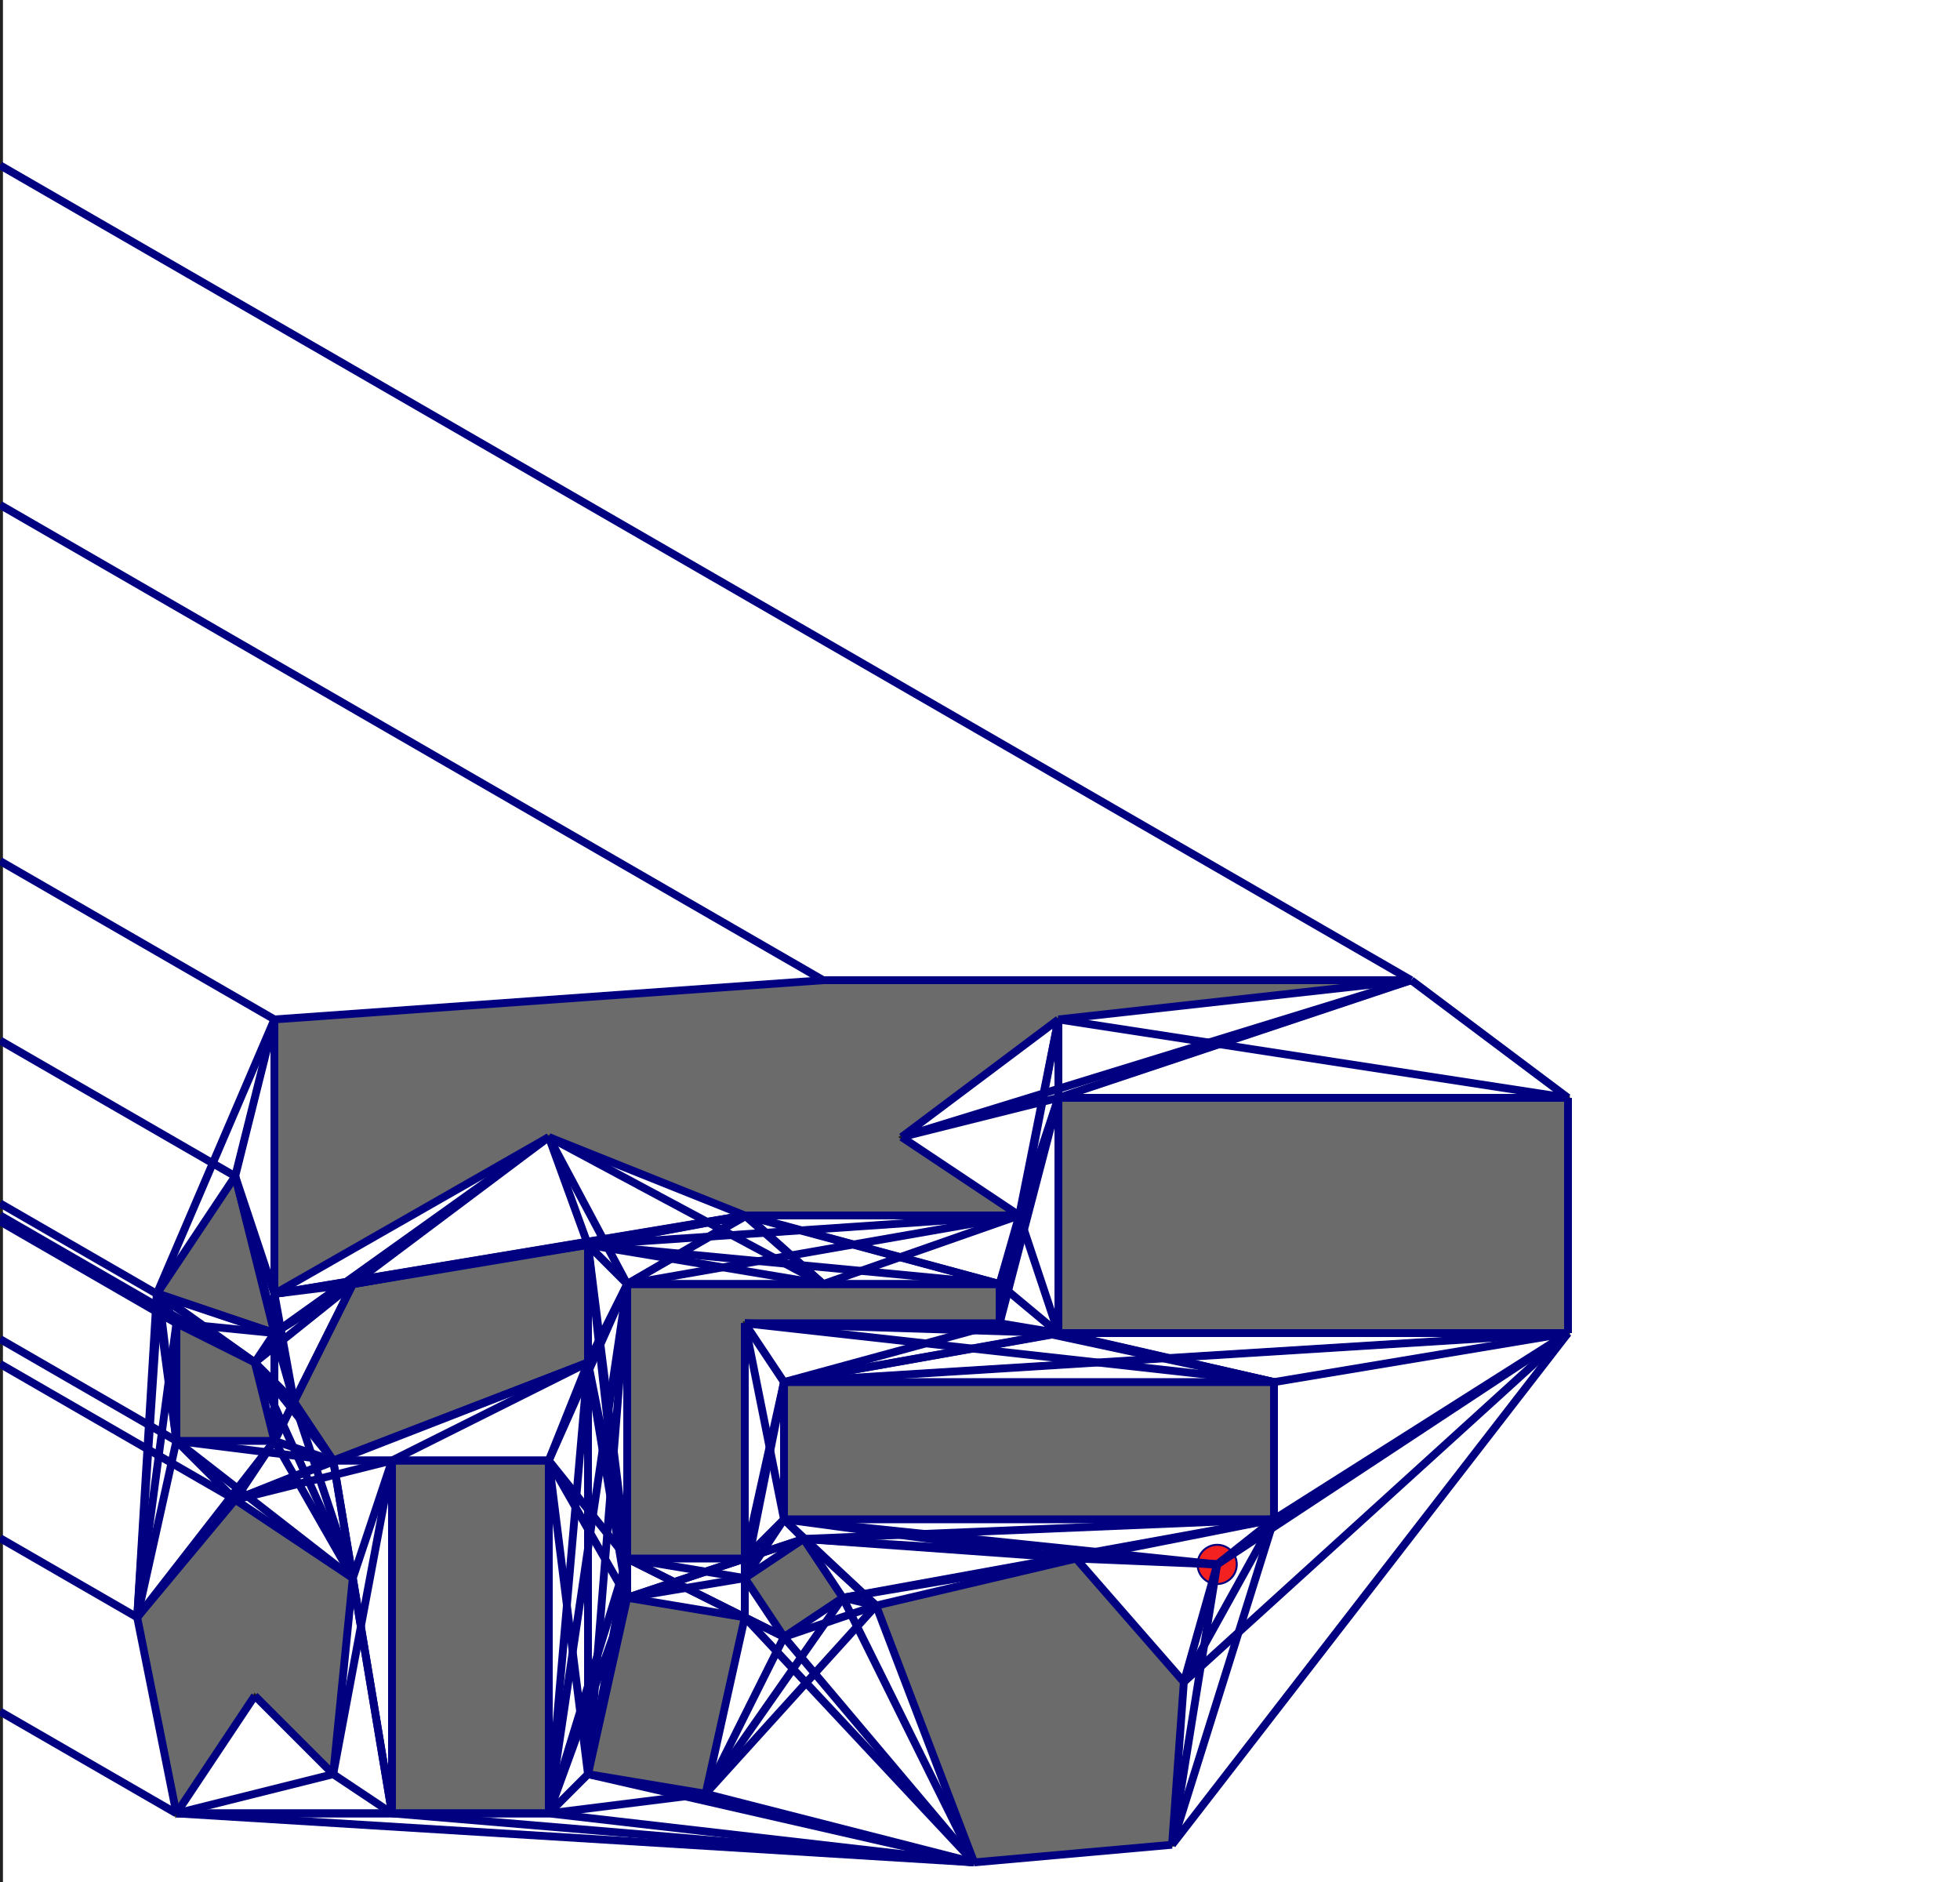
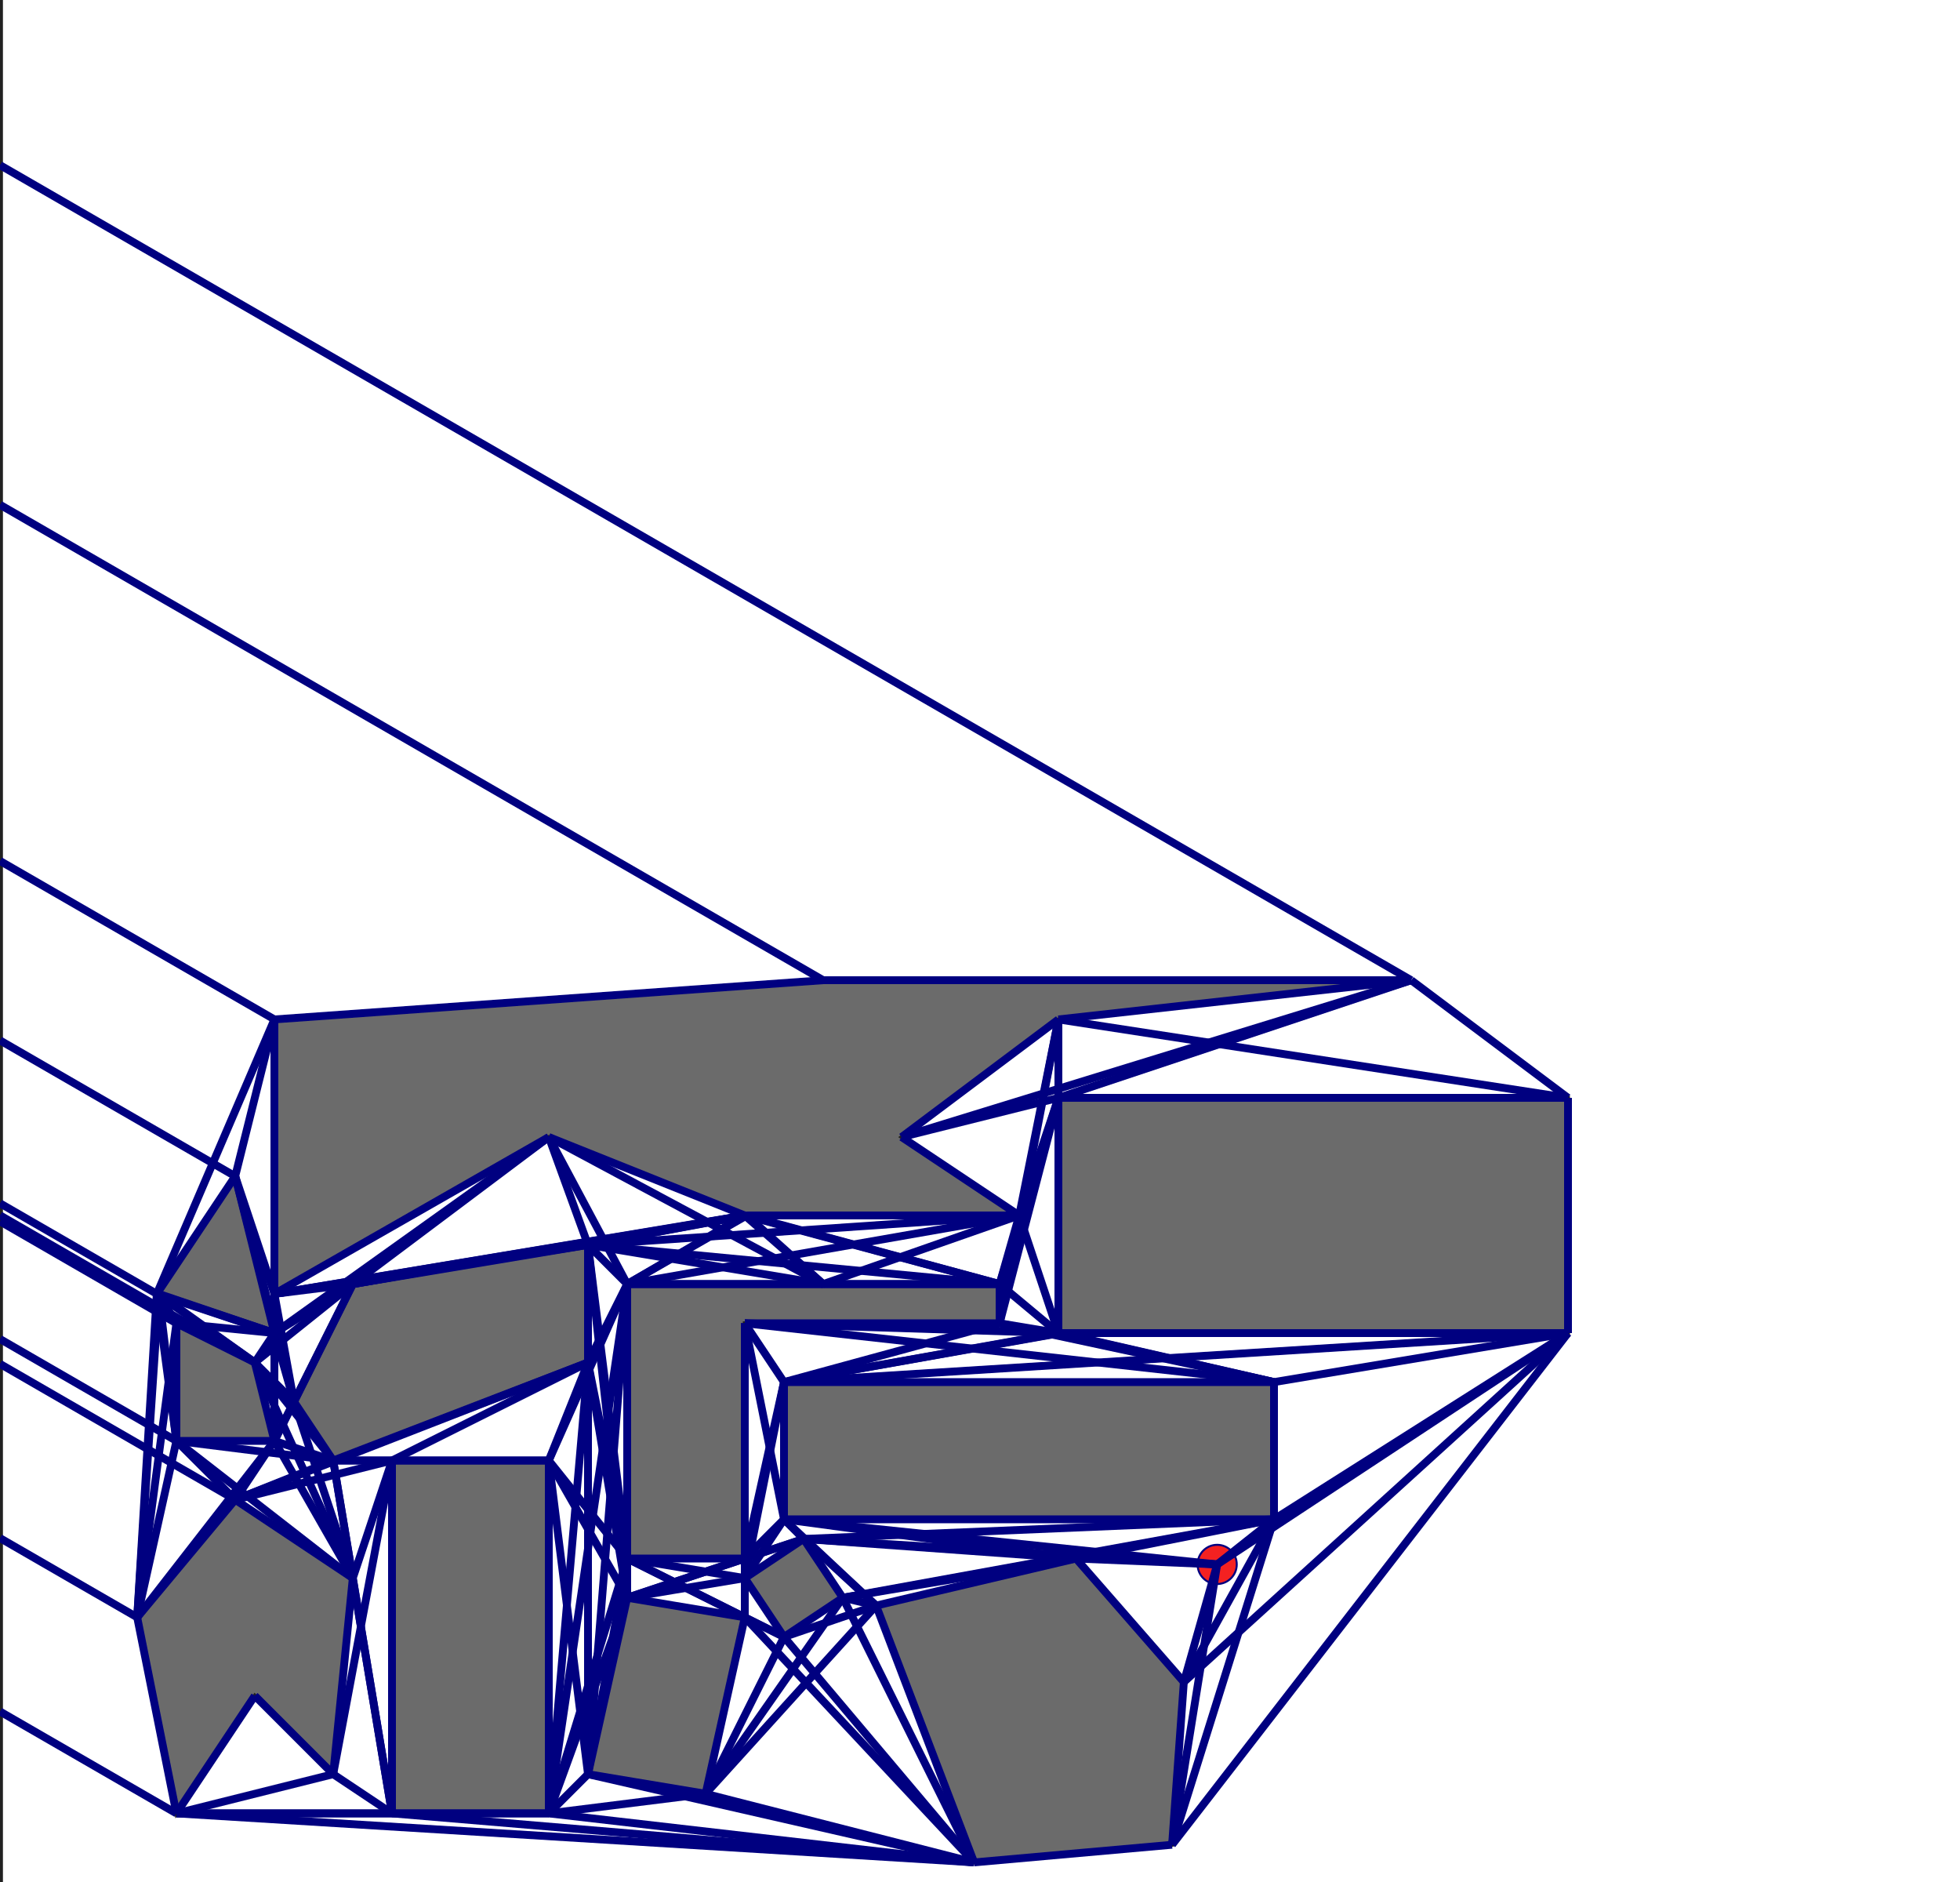
<svg xmlns="http://www.w3.org/2000/svg" version="1.1" viewBox="0 0 1000 960 ">
  <g transform="scale(1 -1)">
    <g transform="translate(0 -960)">
      <line id="y" x1="0" x2="0" y1="0" y2=" 960" fill="none" stroke="#212121" stroke-width="3" />
      <polygon id="P1" points="400.0 185.0 650.0 185.0 650.0 255.0 400.0 255.0 " fill="#6B6B6B" stroke="#212121" stroke-width="2" />
      <polygon id="P2" points="497.0 10.0 598.0 19.0 604.0 102.0 549.0 165.0 447.0 141.0 " fill="#6B6B6B" stroke="#212121" stroke-width="2" />
      <polygon id="P3" points="320.0 165.0 380.0 165.0 380.0 285.0 510.0 285.0 510.0 305.0 420.0 305.0 320.0 305.0 " fill="#6B6B6B" stroke="#212121" stroke-width="2" />
      <polygon id="P4" points="300.0 55.0 360.0 45.0 380.0 135.0 320.0 145.0 " fill="#6B6B6B" stroke="#212121" stroke-width="2" />
      <polygon id="P5" points="200.0 35.0 280.0 35.0 280.0 215.0 200.0 215.0 " fill="#6B6B6B" stroke="#212121" stroke-width="2" />
      <polygon id="P6" points="170.0 215.0 300.0 265.0 300.0 325.0 180.0 305.0 150.0 245.0 " fill="#6B6B6B" stroke="#212121" stroke-width="2" />
      <polygon id="P7" points="90.0 35.0 130.0 95.0 170.0 55.0 180.0 155.0 120.0 195.0 70.0 135.0 " fill="#6B6B6B" stroke="#212121" stroke-width="2" />
      <polygon id="P8" points="400.0 125.0 430.0 145.0 410.0 175.0 380.0 155.0 " fill="#6B6B6B" stroke="#212121" stroke-width="2" />
      <polygon id="P9" points="90.0 225.0 140.0 225.0 130.0 265.0 90.0 285.0 " fill="#6B6B6B" stroke="#212121" stroke-width="2" />
      <polygon id="P10" points="540.0 280.0 541.0 280.0 800.0 280.0 800.0 400.0 540.0 400.0 " fill="#6B6B6B" stroke="#212121" stroke-width="2" />
      <polygon id="P11" points="380.0 340.0 381.0 340.0 520.0 340.0 460.0 380.0 540.0 440.0 720.0 460.0 420.0 460.0 140.0 440.0 140.0 300.0 280.0 380.0 " fill="#6B6B6B" stroke="#212121" stroke-width="2" />
      <polygon id="P12" points="80.0 300.0 81.0 300.0 140.0 280.0 120.0 360.0 " fill="#6B6B6B" stroke="#212121" stroke-width="2" />
      <circle id="L" cx="621.0" cy="162.0" r="10" fill="#F42121" stroke="#000080" stroke-width="1" />
      <polyline id="R1" points="497.0 10.0 380.0 135.0 " fill="none" stroke="#000080" stroke-width="4" />
      <polyline id="R2" points="120.0 195.0 90.0 225.0 " fill="none" stroke="#000080" stroke-width="4" />
      <polyline id="R3" points="604.0 102.0 800.0 280.0 " fill="none" stroke="#000080" stroke-width="4" />
      <polyline id="R4" points="320.0 165.0 380.0 155.0 " fill="none" stroke="#000080" stroke-width="4" />
      <polyline id="R5" points="540.0 280.0 541.0 280.0 " fill="none" stroke="#000080" stroke-width="4" />
      <polyline id="R6" points="380.0 340.0 381.0 340.0 " fill="none" stroke="#000080" stroke-width="4" />
      <polyline id="R7" points="80.0 300.0 81.0 300.0 " fill="none" stroke="#000080" stroke-width="4" />
      <polyline id="R8" points="447.0 141.0 410.0 175.0 " fill="none" stroke="#000080" stroke-width="4" />
      <polyline id="R9" points="320.0 165.0 400.0 125.0 " fill="none" stroke="#000080" stroke-width="4" />
      <polyline id="R10" points="650.0 185.0 604.0 102.0 " fill="none" stroke="#000080" stroke-width="4" />
      <polyline id="R11" points="380.0 165.0 320.0 145.0 " fill="none" stroke="#000080" stroke-width="4" />
      <polyline id="R12" points="650.0 185.0 800.0 280.0 " fill="none" stroke="#000080" stroke-width="4" />
      <polyline id="R13" points="400.0 125.0 380.0 155.0 " fill="none" stroke="#000080" stroke-width="4" />
      <polyline id="R14" points="447.0 141.0 430.0 145.0 " fill="none" stroke="#000080" stroke-width="4" />
      <polyline id="R15" points="300.0 325.0 280.0 380.0 " fill="none" stroke="#000080" stroke-width="4" />
      <polyline id="R16" points="180.0 305.0 130.0 265.0 " fill="none" stroke="#000080" stroke-width="4" />
      <polyline id="R17" points="170.0 215.0 140.0 225.0 " fill="none" stroke="#000080" stroke-width="4" />
      <polyline id="R18" points="180.0 305.0 140.0 280.0 " fill="none" stroke="#000080" stroke-width="4" />
      <polyline id="R19" points="150.0 245.0 140.0 225.0 " fill="none" stroke="#000080" stroke-width="4" />
      <polyline id="R20" points="430.0 145.0 410.0 175.0 " fill="none" stroke="#000080" stroke-width="4" />
      <polyline id="R21" points="650.0 255.0 380.0 285.0 " fill="none" stroke="#000080" stroke-width="4" />
      <polyline id="R22" points="320.0 305.0 280.0 380.0 " fill="none" stroke="#000080" stroke-width="4" />
      <polyline id="R23" points="497.0 10.0 400.0 125.0 " fill="none" stroke="#000080" stroke-width="4" />
      <polyline id="R24" points="380.0 135.0 400.0 125.0 " fill="none" stroke="#000080" stroke-width="4" />
      <polyline id="R25" points="320.0 305.0 300.0 325.0 " fill="none" stroke="#000080" stroke-width="4" />
-       <polyline id="R26" points="90.0 285.0 0.0 336.96 " fill="none" stroke="#000080" stroke-width="4" />
+       <polyline id="R26" points="90.0 285.0 0.0 336.97 " fill="none" stroke="#000080" stroke-width="4" />
      <polyline id="R27" points="400.0 185.0 447.0 141.0 " fill="none" stroke="#000080" stroke-width="4" />
      <polyline id="R28" points="400.0 185.0 410.0 175.0 " fill="none" stroke="#000080" stroke-width="4" />
      <polyline id="R29" points="380.0 135.0 380.0 155.0 " fill="none" stroke="#000080" stroke-width="4" />
      <polyline id="R30" points="320.0 165.0 380.0 135.0 " fill="none" stroke="#000080" stroke-width="4" />
      <polyline id="R31" points="320.0 145.0 280.0 215.0 " fill="none" stroke="#000080" stroke-width="4" />
      <polyline id="R32" points="300.0 55.0 280.0 35.0 " fill="none" stroke="#000080" stroke-width="4" />
      <polyline id="R33" points="170.0 215.0 150.0 245.0 " fill="none" stroke="#000080" stroke-width="4" />
      <polyline id="R34" points="380.0 165.0 380.0 135.0 " fill="none" stroke="#000080" stroke-width="4" />
      <polyline id="R35" points="130.0 265.0 140.0 280.0 " fill="none" stroke="#000080" stroke-width="4" />
      <polyline id="R36" points="140.0 440.0 120.0 360.0 " fill="none" stroke="#000080" stroke-width="4" />
      <polyline id="R37" points="180.0 305.0 140.0 300.0 " fill="none" stroke="#000080" stroke-width="4" />
-       <polyline id="R38" points="80.0 300.0 0.0 346.19 " fill="none" stroke="#000080" stroke-width="4" />
+       <polyline id="R38" points="80.0 300.0 0.0 346.2 " fill="none" stroke="#000080" stroke-width="4" />
      <polyline id="R39" points="540.0 400.0 540.0 440.0 " fill="none" stroke="#000080" stroke-width="4" />
      <polyline id="R40" points="320.0 165.0 280.0 215.0 " fill="none" stroke="#000080" stroke-width="4" />
      <polyline id="R41" points="380.0 135.0 320.0 145.0 " fill="none" stroke="#000080" stroke-width="4" />
      <polyline id="R42" points="510.0 285.0 510.0 305.0 " fill="none" stroke="#000080" stroke-width="4" />
-       <polyline id="R43" points="90.0 35.0 0.0 86.96 " fill="none" stroke="#000080" stroke-width="4" />
+       <polyline id="R43" points="90.0 35.0 0.0 86.97 " fill="none" stroke="#000080" stroke-width="4" />
      <polyline id="R44" points="200.0 215.0 180.0 155.0 " fill="none" stroke="#000080" stroke-width="4" />
      <polyline id="R45" points="320.0 165.0 320.0 145.0 " fill="none" stroke="#000080" stroke-width="4" />
      <polyline id="R46" points="140.0 300.0 140.0 280.0 " fill="none" stroke="#000080" stroke-width="4" />
      <polyline id="R47" points="320.0 145.0 380.0 155.0 " fill="none" stroke="#000080" stroke-width="4" />
      <polyline id="R48" points="200.0 215.0 300.0 265.0 " fill="none" stroke="#000080" stroke-width="4" />
      <polyline id="R49" points="90.0 285.0 81.0 300.0 " fill="none" stroke="#000080" stroke-width="4" />
      <polyline id="R50" points="320.0 165.0 380.0 165.0 " fill="none" stroke="#000080" stroke-width="4" />
      <polyline id="R51" points="90.0 285.0 80.0 300.0 " fill="none" stroke="#000080" stroke-width="4" />
      <polyline id="R52" points="380.0 165.0 380.0 155.0 " fill="none" stroke="#000080" stroke-width="4" />
      <polyline id="R53" points="300.0 325.0 381.0 340.0 " fill="none" stroke="#000080" stroke-width="4" />
      <polyline id="R54" points="300.0 325.0 380.0 340.0 " fill="none" stroke="#000080" stroke-width="4" />
      <polyline id="R55" points="130.0 95.0 170.0 55.0 " fill="none" stroke="#000080" stroke-width="4" />
      <polyline id="R56" points="180.0 155.0 140.0 225.0 " fill="none" stroke="#000080" stroke-width="4" />
      <polyline id="R57" points="400.0 185.0 400.0 255.0 " fill="none" stroke="#000080" stroke-width="4" />
      <polyline id="R58" points="650.0 185.0 650.0 255.0 " fill="none" stroke="#000080" stroke-width="4" />
      <polyline id="R59" points="140.0 440.0 80.0 300.0 " fill="none" stroke="#000080" stroke-width="4" />
      <polyline id="R60" points="300.0 265.0 300.0 325.0 " fill="none" stroke="#000080" stroke-width="4" />
      <polyline id="R61" points="650.0 255.0 800.0 280.0 " fill="none" stroke="#000080" stroke-width="4" />
      <polyline id="R62" points="150.0 245.0 180.0 155.0 " fill="none" stroke="#000080" stroke-width="4" />
      <polyline id="R63" points="549.0 165.0 621.0 162.0 " fill="none" stroke="#000080" stroke-width="4" />
      <polyline id="R64" points="380.0 340.0 280.0 380.0 " fill="none" stroke="#000080" stroke-width="4" />
      <polyline id="R65" points="170.0 215.0 180.0 155.0 " fill="none" stroke="#000080" stroke-width="4" />
      <polyline id="R66" points="320.0 305.0 300.0 265.0 " fill="none" stroke="#000080" stroke-width="4" />
      <polyline id="R67" points="320.0 305.0 381.0 340.0 " fill="none" stroke="#000080" stroke-width="4" />
      <polyline id="R68" points="320.0 305.0 380.0 340.0 " fill="none" stroke="#000080" stroke-width="4" />
      <polyline id="R69" points="510.0 305.0 420.0 305.0 " fill="none" stroke="#000080" stroke-width="4" />
      <polyline id="R70" points="170.0 215.0 300.0 265.0 " fill="none" stroke="#000080" stroke-width="4" />
      <polyline id="R71" points="540.0 280.0 520.0 340.0 " fill="none" stroke="#000080" stroke-width="4" />
      <polyline id="R72" points="300.0 55.0 360.0 45.0 " fill="none" stroke="#000080" stroke-width="4" />
      <polyline id="R73" points="200.0 215.0 170.0 215.0 " fill="none" stroke="#000080" stroke-width="4" />
      <polyline id="R74" points="400.0 255.0 541.0 280.0 " fill="none" stroke="#000080" stroke-width="4" />
      <polyline id="R75" points="400.0 255.0 540.0 280.0 " fill="none" stroke="#000080" stroke-width="4" />
      <polyline id="R76" points="80.0 300.0 120.0 360.0 " fill="none" stroke="#000080" stroke-width="4" />
-       <polyline id="R77" points="70.0 135.0 0.0 175.41 " fill="none" stroke="#000080" stroke-width="4" />
+       <polyline id="R77" points="70.0 135.0 0.0 175.42 " fill="none" stroke="#000080" stroke-width="4" />
      <polyline id="R78" points="650.0 185.0 598.0 19.0 " fill="none" stroke="#000080" stroke-width="4" />
      <polyline id="R79" points="447.0 141.0 360.0 45.0 " fill="none" stroke="#000080" stroke-width="4" />
      <polyline id="R80" points="200.0 35.0 170.0 55.0 " fill="none" stroke="#000080" stroke-width="4" />
-       <polyline id="R81" points="720.0 460.0 0.0 875.69 " fill="none" stroke="#000080" stroke-width="4" />
+       <polyline id="R81" points="720.0 460.0 0.0 875.76 " fill="none" stroke="#000080" stroke-width="4" />
      <polyline id="R82" points="360.0 45.0 430.0 145.0 " fill="none" stroke="#000080" stroke-width="4" />
      <polyline id="R83" points="120.0 195.0 70.0 135.0 " fill="none" stroke="#000080" stroke-width="4" />
      <polyline id="R84" points="70.0 135.0 90.0 225.0 " fill="none" stroke="#000080" stroke-width="4" />
      <polyline id="R85" points="598.0 19.0 800.0 280.0 " fill="none" stroke="#000080" stroke-width="4" />
      <polyline id="R86" points="360.0 45.0 280.0 35.0 " fill="none" stroke="#000080" stroke-width="4" />
      <polyline id="R87" points="598.0 19.0 604.0 102.0 " fill="none" stroke="#000080" stroke-width="4" />
      <polyline id="R88" points="380.0 285.0 510.0 285.0 " fill="none" stroke="#000080" stroke-width="4" />
      <polyline id="R89" points="200.0 215.0 170.0 55.0 " fill="none" stroke="#000080" stroke-width="4" />
      <polyline id="R90" points="140.0 280.0 120.0 360.0 " fill="none" stroke="#000080" stroke-width="4" />
      <polyline id="R91" points="400.0 255.0 380.0 155.0 " fill="none" stroke="#000080" stroke-width="4" />
      <polyline id="R92" points="540.0 280.0 540.0 400.0 " fill="none" stroke="#000080" stroke-width="4" />
      <polyline id="R93" points="598.0 19.0 621.0 162.0 " fill="none" stroke="#000080" stroke-width="4" />
      <polyline id="R94" points="800.0 280.0 800.0 400.0 " fill="none" stroke="#000080" stroke-width="4" />
      <polyline id="R95" points="540.0 400.0 720.0 460.0 " fill="none" stroke="#000080" stroke-width="4" />
      <polyline id="R96" points="200.0 35.0 90.0 35.0 " fill="none" stroke="#000080" stroke-width="4" />
      <polyline id="R97" points="180.0 155.0 90.0 225.0 " fill="none" stroke="#000080" stroke-width="4" />
      <polyline id="R98" points="180.0 155.0 120.0 195.0 " fill="none" stroke="#000080" stroke-width="4" />
      <polyline id="R99" points="650.0 255.0 510.0 285.0 " fill="none" stroke="#000080" stroke-width="4" />
      <polyline id="R100" points="200.0 35.0 170.0 215.0 " fill="none" stroke="#000080" stroke-width="4" />
      <polyline id="R101" points="140.0 440.0 140.0 300.0 " fill="none" stroke="#000080" stroke-width="4" />
      <polyline id="R102" points="300.0 265.0 120.0 195.0 " fill="none" stroke="#000080" stroke-width="4" />
      <polyline id="R103" points="540.0 280.0 540.0 440.0 " fill="none" stroke="#000080" stroke-width="4" />
      <polyline id="R104" points="140.0 440.0 140.0 280.0 " fill="none" stroke="#000080" stroke-width="4" />
      <polyline id="R105" points="200.0 215.0 120.0 195.0 " fill="none" stroke="#000080" stroke-width="4" />
      <polyline id="R106" points="90.0 35.0 130.0 95.0 " fill="none" stroke="#000080" stroke-width="4" />
      <polyline id="R107" points="510.0 305.0 300.0 325.0 " fill="none" stroke="#000080" stroke-width="4" />
      <polyline id="R108" points="360.0 45.0 400.0 125.0 " fill="none" stroke="#000080" stroke-width="4" />
      <polyline id="R109" points="70.0 135.0 140.0 225.0 " fill="none" stroke="#000080" stroke-width="4" />
      <polyline id="R110" points="140.0 300.0 120.0 360.0 " fill="none" stroke="#000080" stroke-width="4" />
      <polyline id="R111" points="170.0 55.0 180.0 155.0 " fill="none" stroke="#000080" stroke-width="4" />
      <polyline id="R112" points="650.0 185.0 549.0 165.0 " fill="none" stroke="#000080" stroke-width="4" />
      <polyline id="R113" points="400.0 255.0 380.0 165.0 " fill="none" stroke="#000080" stroke-width="4" />
      <polyline id="R114" points="90.0 35.0 70.0 135.0 " fill="none" stroke="#000080" stroke-width="4" />
      <polyline id="R115" points="540.0 440.0 720.0 460.0 " fill="none" stroke="#000080" stroke-width="4" />
      <polyline id="R116" points="604.0 102.0 549.0 165.0 " fill="none" stroke="#000080" stroke-width="4" />
      <polyline id="R117" points="420.0 305.0 381.0 340.0 " fill="none" stroke="#000080" stroke-width="4" />
      <polyline id="R118" points="420.0 305.0 380.0 340.0 " fill="none" stroke="#000080" stroke-width="4" />
      <polyline id="R119" points="497.0 10.0 360.0 45.0 " fill="none" stroke="#000080" stroke-width="4" />
      <polyline id="R120" points="510.0 305.0 320.0 305.0 " fill="none" stroke="#000080" stroke-width="4" />
      <polyline id="R121" points="497.0 10.0 280.0 35.0 " fill="none" stroke="#000080" stroke-width="4" />
      <polyline id="R122" points="360.0 45.0 380.0 135.0 " fill="none" stroke="#000080" stroke-width="4" />
-       <polyline id="R123" points="120.0 360.0 0.0 429.28 " fill="none" stroke="#000080" stroke-width="4" />
+       <polyline id="R123" points="120.0 360.0 0.0 429.29 " fill="none" stroke="#000080" stroke-width="4" />
      <polyline id="R124" points="497.0 10.0 430.0 145.0 " fill="none" stroke="#000080" stroke-width="4" />
      <polyline id="R125" points="200.0 35.0 180.0 155.0 " fill="none" stroke="#000080" stroke-width="4" />
      <polyline id="R126" points="170.0 215.0 90.0 225.0 " fill="none" stroke="#000080" stroke-width="4" />
      <polyline id="R127" points="170.0 215.0 120.0 195.0 " fill="none" stroke="#000080" stroke-width="4" />
      <polyline id="R128" points="497.0 10.0 447.0 141.0 " fill="none" stroke="#000080" stroke-width="4" />
      <polyline id="R129" points="300.0 55.0 320.0 145.0 " fill="none" stroke="#000080" stroke-width="4" />
      <polyline id="R130" points="130.0 265.0 90.0 285.0 " fill="none" stroke="#000080" stroke-width="4" />
      <polyline id="R131" points="400.0 185.0 380.0 155.0 " fill="none" stroke="#000080" stroke-width="4" />
      <polyline id="R132" points="540.0 400.0 520.0 340.0 " fill="none" stroke="#000080" stroke-width="4" />
      <polyline id="R133" points="400.0 125.0 430.0 145.0 " fill="none" stroke="#000080" stroke-width="4" />
      <polyline id="R134" points="410.0 175.0 380.0 155.0 " fill="none" stroke="#000080" stroke-width="4" />
      <polyline id="R135" points="300.0 55.0 280.0 215.0 " fill="none" stroke="#000080" stroke-width="4" />
      <polyline id="R136" points="90.0 285.0 140.0 280.0 " fill="none" stroke="#000080" stroke-width="4" />
      <polyline id="R137" points="120.0 195.0 140.0 225.0 " fill="none" stroke="#000080" stroke-width="4" />
      <polyline id="R138" points="90.0 225.0 140.0 225.0 " fill="none" stroke="#000080" stroke-width="4" />
-       <polyline id="R139" points="420.0 460.0 0.0 702.49 " fill="none" stroke="#000080" stroke-width="4" />
+       <polyline id="R139" points="420.0 460.0 0.0 702.53 " fill="none" stroke="#000080" stroke-width="4" />
      <polyline id="R140" points="320.0 165.0 280.0 35.0 " fill="none" stroke="#000080" stroke-width="4" />
      <polyline id="R141" points="447.0 141.0 400.0 125.0 " fill="none" stroke="#000080" stroke-width="4" />
      <polyline id="R142" points="497.0 10.0 300.0 55.0 " fill="none" stroke="#000080" stroke-width="4" />
-       <polyline id="R143" points="130.0 265.0 0.0 340.06 " fill="none" stroke="#000080" stroke-width="4" />
+       <polyline id="R143" points="130.0 265.0 0.0 340.07 " fill="none" stroke="#000080" stroke-width="4" />
      <polyline id="R144" points="420.0 305.0 320.0 305.0 " fill="none" stroke="#000080" stroke-width="4" />
      <polyline id="R145" points="320.0 145.0 410.0 175.0 " fill="none" stroke="#000080" stroke-width="4" />
      <polyline id="R146" points="510.0 305.0 381.0 340.0 " fill="none" stroke="#000080" stroke-width="4" />
      <polyline id="R147" points="510.0 305.0 380.0 340.0 " fill="none" stroke="#000080" stroke-width="4" />
      <polyline id="R148" points="90.0 35.0 170.0 55.0 " fill="none" stroke="#000080" stroke-width="4" />
      <polyline id="R149" points="80.0 300.0 140.0 280.0 " fill="none" stroke="#000080" stroke-width="4" />
      <polyline id="R150" points="320.0 145.0 280.0 35.0 " fill="none" stroke="#000080" stroke-width="4" />
      <polyline id="R151" points="81.0 300.0 140.0 280.0 " fill="none" stroke="#000080" stroke-width="4" />
      <polyline id="R152" points="380.0 165.0 410.0 175.0 " fill="none" stroke="#000080" stroke-width="4" />
      <polyline id="R153" points="400.0 185.0 380.0 165.0 " fill="none" stroke="#000080" stroke-width="4" />
      <polyline id="R154" points="420.0 305.0 280.0 380.0 " fill="none" stroke="#000080" stroke-width="4" />
      <polyline id="R155" points="200.0 35.0 200.0 215.0 " fill="none" stroke="#000080" stroke-width="4" />
      <polyline id="R156" points="604.0 102.0 621.0 162.0 " fill="none" stroke="#000080" stroke-width="4" />
      <polyline id="R157" points="280.0 35.0 280.0 215.0 " fill="none" stroke="#000080" stroke-width="4" />
      <polyline id="R158" points="130.0 265.0 81.0 300.0 " fill="none" stroke="#000080" stroke-width="4" />
      <polyline id="R159" points="130.0 265.0 80.0 300.0 " fill="none" stroke="#000080" stroke-width="4" />
      <polyline id="R160" points="800.0 280.0 621.0 162.0 " fill="none" stroke="#000080" stroke-width="4" />
      <polyline id="R161" points="520.0 340.0 540.0 440.0 " fill="none" stroke="#000080" stroke-width="4" />
      <polyline id="R162" points="650.0 185.0 621.0 162.0 " fill="none" stroke="#000080" stroke-width="4" />
      <polyline id="R163" points="420.0 305.0 300.0 325.0 " fill="none" stroke="#000080" stroke-width="4" />
      <polyline id="R164" points="320.0 165.0 300.0 55.0 " fill="none" stroke="#000080" stroke-width="4" />
      <polyline id="R165" points="650.0 185.0 410.0 175.0 " fill="none" stroke="#000080" stroke-width="4" />
      <polyline id="R166" points="650.0 185.0 430.0 145.0 " fill="none" stroke="#000080" stroke-width="4" />
      <polyline id="R167" points="400.0 255.0 380.0 285.0 " fill="none" stroke="#000080" stroke-width="4" />
      <polyline id="R168" points="497.0 10.0 200.0 35.0 " fill="none" stroke="#000080" stroke-width="4" />
      <polyline id="R169" points="800.0 400.0 540.0 440.0 " fill="none" stroke="#000080" stroke-width="4" />
      <polyline id="R170" points="460.0 380.0 540.0 440.0 " fill="none" stroke="#000080" stroke-width="4" />
      <polyline id="R171" points="400.0 185.0 650.0 185.0 " fill="none" stroke="#000080" stroke-width="4" />
      <polyline id="R172" points="650.0 255.0 400.0 255.0 " fill="none" stroke="#000080" stroke-width="4" />
      <polyline id="R173" points="280.0 35.0 300.0 265.0 " fill="none" stroke="#000080" stroke-width="4" />
      <polyline id="R174" points="320.0 305.0 520.0 340.0 " fill="none" stroke="#000080" stroke-width="4" />
      <polyline id="R175" points="300.0 325.0 520.0 340.0 " fill="none" stroke="#000080" stroke-width="4" />
      <polyline id="R176" points="800.0 400.0 540.0 400.0 " fill="none" stroke="#000080" stroke-width="4" />
      <polyline id="R177" points="541.0 280.0 800.0 280.0 " fill="none" stroke="#000080" stroke-width="4" />
      <polyline id="R178" points="300.0 55.0 300.0 265.0 " fill="none" stroke="#000080" stroke-width="4" />
      <polyline id="R179" points="540.0 400.0 460.0 380.0 " fill="none" stroke="#000080" stroke-width="4" />
-       <polyline id="R180" points="140.0 440.0 0.0 520.83 " fill="none" stroke="#000080" stroke-width="4" />
+       <polyline id="R180" points="140.0 440.0 0.0 520.84 " fill="none" stroke="#000080" stroke-width="4" />
      <polyline id="R181" points="280.0 35.0 90.0 35.0 " fill="none" stroke="#000080" stroke-width="4" />
      <polyline id="R182" points="510.0 305.0 540.0 400.0 " fill="none" stroke="#000080" stroke-width="4" />
      <polyline id="R183" points="510.0 285.0 540.0 440.0 " fill="none" stroke="#000080" stroke-width="4" />
      <polyline id="R184" points="400.0 185.0 380.0 285.0 " fill="none" stroke="#000080" stroke-width="4" />
      <polyline id="R185" points="320.0 305.0 280.0 35.0 " fill="none" stroke="#000080" stroke-width="4" />
      <polyline id="R186" points="400.0 255.0 800.0 280.0 " fill="none" stroke="#000080" stroke-width="4" />
      <polyline id="R187" points="140.0 225.0 140.0 440.0 " fill="none" stroke="#000080" stroke-width="4" />
      <polyline id="R188" points="420.0 460.0 140.0 440.0 " fill="none" stroke="#000080" stroke-width="4" />
      <polyline id="R189" points="380.0 285.0 540.0 280.0 " fill="none" stroke="#000080" stroke-width="4" />
      <polyline id="R190" points="320.0 305.0 300.0 55.0 " fill="none" stroke="#000080" stroke-width="4" />
      <polyline id="R191" points="510.0 285.0 540.0 400.0 " fill="none" stroke="#000080" stroke-width="4" />
      <polyline id="R192" points="650.0 255.0 541.0 280.0 " fill="none" stroke="#000080" stroke-width="4" />
      <polyline id="R193" points="650.0 255.0 540.0 280.0 " fill="none" stroke="#000080" stroke-width="4" />
      <polyline id="R194" points="300.0 325.0 300.0 55.0 " fill="none" stroke="#000080" stroke-width="4" />
      <polyline id="R195" points="150.0 245.0 120.0 360.0 " fill="none" stroke="#000080" stroke-width="4" />
      <polyline id="R196" points="720.0 460.0 420.0 460.0 " fill="none" stroke="#000080" stroke-width="4" />
      <polyline id="R197" points="381.0 340.0 520.0 340.0 " fill="none" stroke="#000080" stroke-width="4" />
      <polyline id="R198" points="497.0 10.0 90.0 35.0 " fill="none" stroke="#000080" stroke-width="4" />
      <polyline id="R199" points="380.0 285.0 380.0 155.0 " fill="none" stroke="#000080" stroke-width="4" />
      <polyline id="R200" points="70.0 135.0 90.0 285.0 " fill="none" stroke="#000080" stroke-width="4" />
      <polyline id="R201" points="380.0 340.0 140.0 300.0 " fill="none" stroke="#000080" stroke-width="4" />
      <polyline id="R202" points="381.0 340.0 140.0 300.0 " fill="none" stroke="#000080" stroke-width="4" />
      <polyline id="R203" points="400.0 255.0 510.0 285.0 " fill="none" stroke="#000080" stroke-width="4" />
      <polyline id="R204" points="320.0 165.0 300.0 325.0 " fill="none" stroke="#000080" stroke-width="4" />
      <polyline id="R205" points="510.0 305.0 520.0 340.0 " fill="none" stroke="#000080" stroke-width="4" />
      <polyline id="R206" points="320.0 165.0 320.0 305.0 " fill="none" stroke="#000080" stroke-width="4" />
      <polyline id="R207" points="380.0 285.0 380.0 135.0 " fill="none" stroke="#000080" stroke-width="4" />
      <polyline id="R208" points="320.0 305.0 320.0 145.0 " fill="none" stroke="#000080" stroke-width="4" />
      <polyline id="R209" points="180.0 155.0 130.0 265.0 " fill="none" stroke="#000080" stroke-width="4" />
      <polyline id="R210" points="400.0 185.0 549.0 165.0 " fill="none" stroke="#000080" stroke-width="4" />
      <polyline id="R211" points="180.0 305.0 381.0 340.0 " fill="none" stroke="#000080" stroke-width="4" />
      <polyline id="R212" points="180.0 305.0 380.0 340.0 " fill="none" stroke="#000080" stroke-width="4" />
      <polyline id="R213" points="800.0 400.0 720.0 460.0 " fill="none" stroke="#000080" stroke-width="4" />
-       <polyline id="R214" points="90.0 225.0 0.0 276.96 " fill="none" stroke="#000080" stroke-width="4" />
+       <polyline id="R214" points="90.0 225.0 0.0 276.97 " fill="none" stroke="#000080" stroke-width="4" />
      <polyline id="R215" points="460.0 380.0 720.0 460.0 " fill="none" stroke="#000080" stroke-width="4" />
      <polyline id="R216" points="549.0 165.0 447.0 141.0 " fill="none" stroke="#000080" stroke-width="4" />
      <polyline id="R217" points="280.0 215.0 170.0 215.0 " fill="none" stroke="#000080" stroke-width="4" />
-       <polyline id="R218" points="120.0 195.0 0.0 264.28 " fill="none" stroke="#000080" stroke-width="4" />
+       <polyline id="R218" points="120.0 195.0 0.0 264.29 " fill="none" stroke="#000080" stroke-width="4" />
      <polyline id="R219" points="549.0 165.0 410.0 175.0 " fill="none" stroke="#000080" stroke-width="4" />
      <polyline id="R220" points="380.0 165.0 380.0 285.0 " fill="none" stroke="#000080" stroke-width="4" />
      <polyline id="R221" points="320.0 145.0 300.0 325.0 " fill="none" stroke="#000080" stroke-width="4" />
      <polyline id="R222" points="70.0 135.0 81.0 300.0 " fill="none" stroke="#000080" stroke-width="4" />
      <polyline id="R223" points="70.0 135.0 80.0 300.0 " fill="none" stroke="#000080" stroke-width="4" />
      <polyline id="R224" points="497.0 10.0 598.0 19.0 " fill="none" stroke="#000080" stroke-width="4" />
      <polyline id="R225" points="549.0 165.0 430.0 145.0 " fill="none" stroke="#000080" stroke-width="4" />
      <polyline id="R226" points="320.0 165.0 300.0 265.0 " fill="none" stroke="#000080" stroke-width="4" />
      <polyline id="R227" points="510.0 285.0 520.0 340.0 " fill="none" stroke="#000080" stroke-width="4" />
      <polyline id="R228" points="320.0 305.0 280.0 215.0 " fill="none" stroke="#000080" stroke-width="4" />
      <polyline id="R229" points="150.0 245.0 140.0 300.0 " fill="none" stroke="#000080" stroke-width="4" />
      <polyline id="R230" points="140.0 300.0 280.0 380.0 " fill="none" stroke="#000080" stroke-width="4" />
      <polyline id="R231" points="90.0 225.0 81.0 300.0 " fill="none" stroke="#000080" stroke-width="4" />
      <polyline id="R232" points="90.0 225.0 80.0 300.0 " fill="none" stroke="#000080" stroke-width="4" />
      <polyline id="R233" points="420.0 305.0 520.0 340.0 " fill="none" stroke="#000080" stroke-width="4" />
      <polyline id="R234" points="300.0 325.0 140.0 300.0 " fill="none" stroke="#000080" stroke-width="4" />
      <polyline id="R235" points="510.0 305.0 540.0 280.0 " fill="none" stroke="#000080" stroke-width="4" />
      <polyline id="R236" points="140.0 225.0 140.0 300.0 " fill="none" stroke="#000080" stroke-width="4" />
      <polyline id="R237" points="200.0 35.0 280.0 35.0 " fill="none" stroke="#000080" stroke-width="4" />
      <polyline id="R238" points="280.0 215.0 200.0 215.0 " fill="none" stroke="#000080" stroke-width="4" />
      <polyline id="R239" points="180.0 305.0 280.0 380.0 " fill="none" stroke="#000080" stroke-width="4" />
      <polyline id="R240" points="400.0 185.0 621.0 162.0 " fill="none" stroke="#000080" stroke-width="4" />
      <polyline id="R241" points="510.0 285.0 540.0 280.0 " fill="none" stroke="#000080" stroke-width="4" />
      <polyline id="R242" points="180.0 305.0 150.0 245.0 " fill="none" stroke="#000080" stroke-width="4" />
      <polyline id="R243" points="180.0 305.0 140.0 225.0 " fill="none" stroke="#000080" stroke-width="4" />
      <polyline id="R244" points="280.0 215.0 300.0 265.0 " fill="none" stroke="#000080" stroke-width="4" />
      <polyline id="R245" points="150.0 245.0 130.0 265.0 " fill="none" stroke="#000080" stroke-width="4" />
      <polyline id="R246" points="300.0 325.0 180.0 305.0 " fill="none" stroke="#000080" stroke-width="4" />
      <polyline id="R247" points="140.0 225.0 130.0 265.0 " fill="none" stroke="#000080" stroke-width="4" />
      <polyline id="R248" points="520.0 340.0 460.0 380.0 " fill="none" stroke="#000080" stroke-width="4" />
      <polyline id="R249" points="280.0 380.0 140.0 280.0 " fill="none" stroke="#000080" stroke-width="4" />
      <polyline id="R250" points="320.0 145.0 300.0 265.0 " fill="none" stroke="#000080" stroke-width="4" />
      <polyline id="R251" points="170.0 215.0 130.0 265.0 " fill="none" stroke="#000080" stroke-width="4" />
      <polyline id="R252" points="150.0 245.0 140.0 280.0 " fill="none" stroke="#000080" stroke-width="4" />
      <polyline id="R253" points="140.0 225.0 140.0 280.0 " fill="none" stroke="#000080" stroke-width="4" />
      <polyline id="R254" points="410.0 175.0 621.0 162.0 " fill="none" stroke="#000080" stroke-width="4" />
      <polyline id="R255" points="90.0 225.0 90.0 285.0 " fill="none" stroke="#000080" stroke-width="4" />
    </g>
  </g>
</svg>
